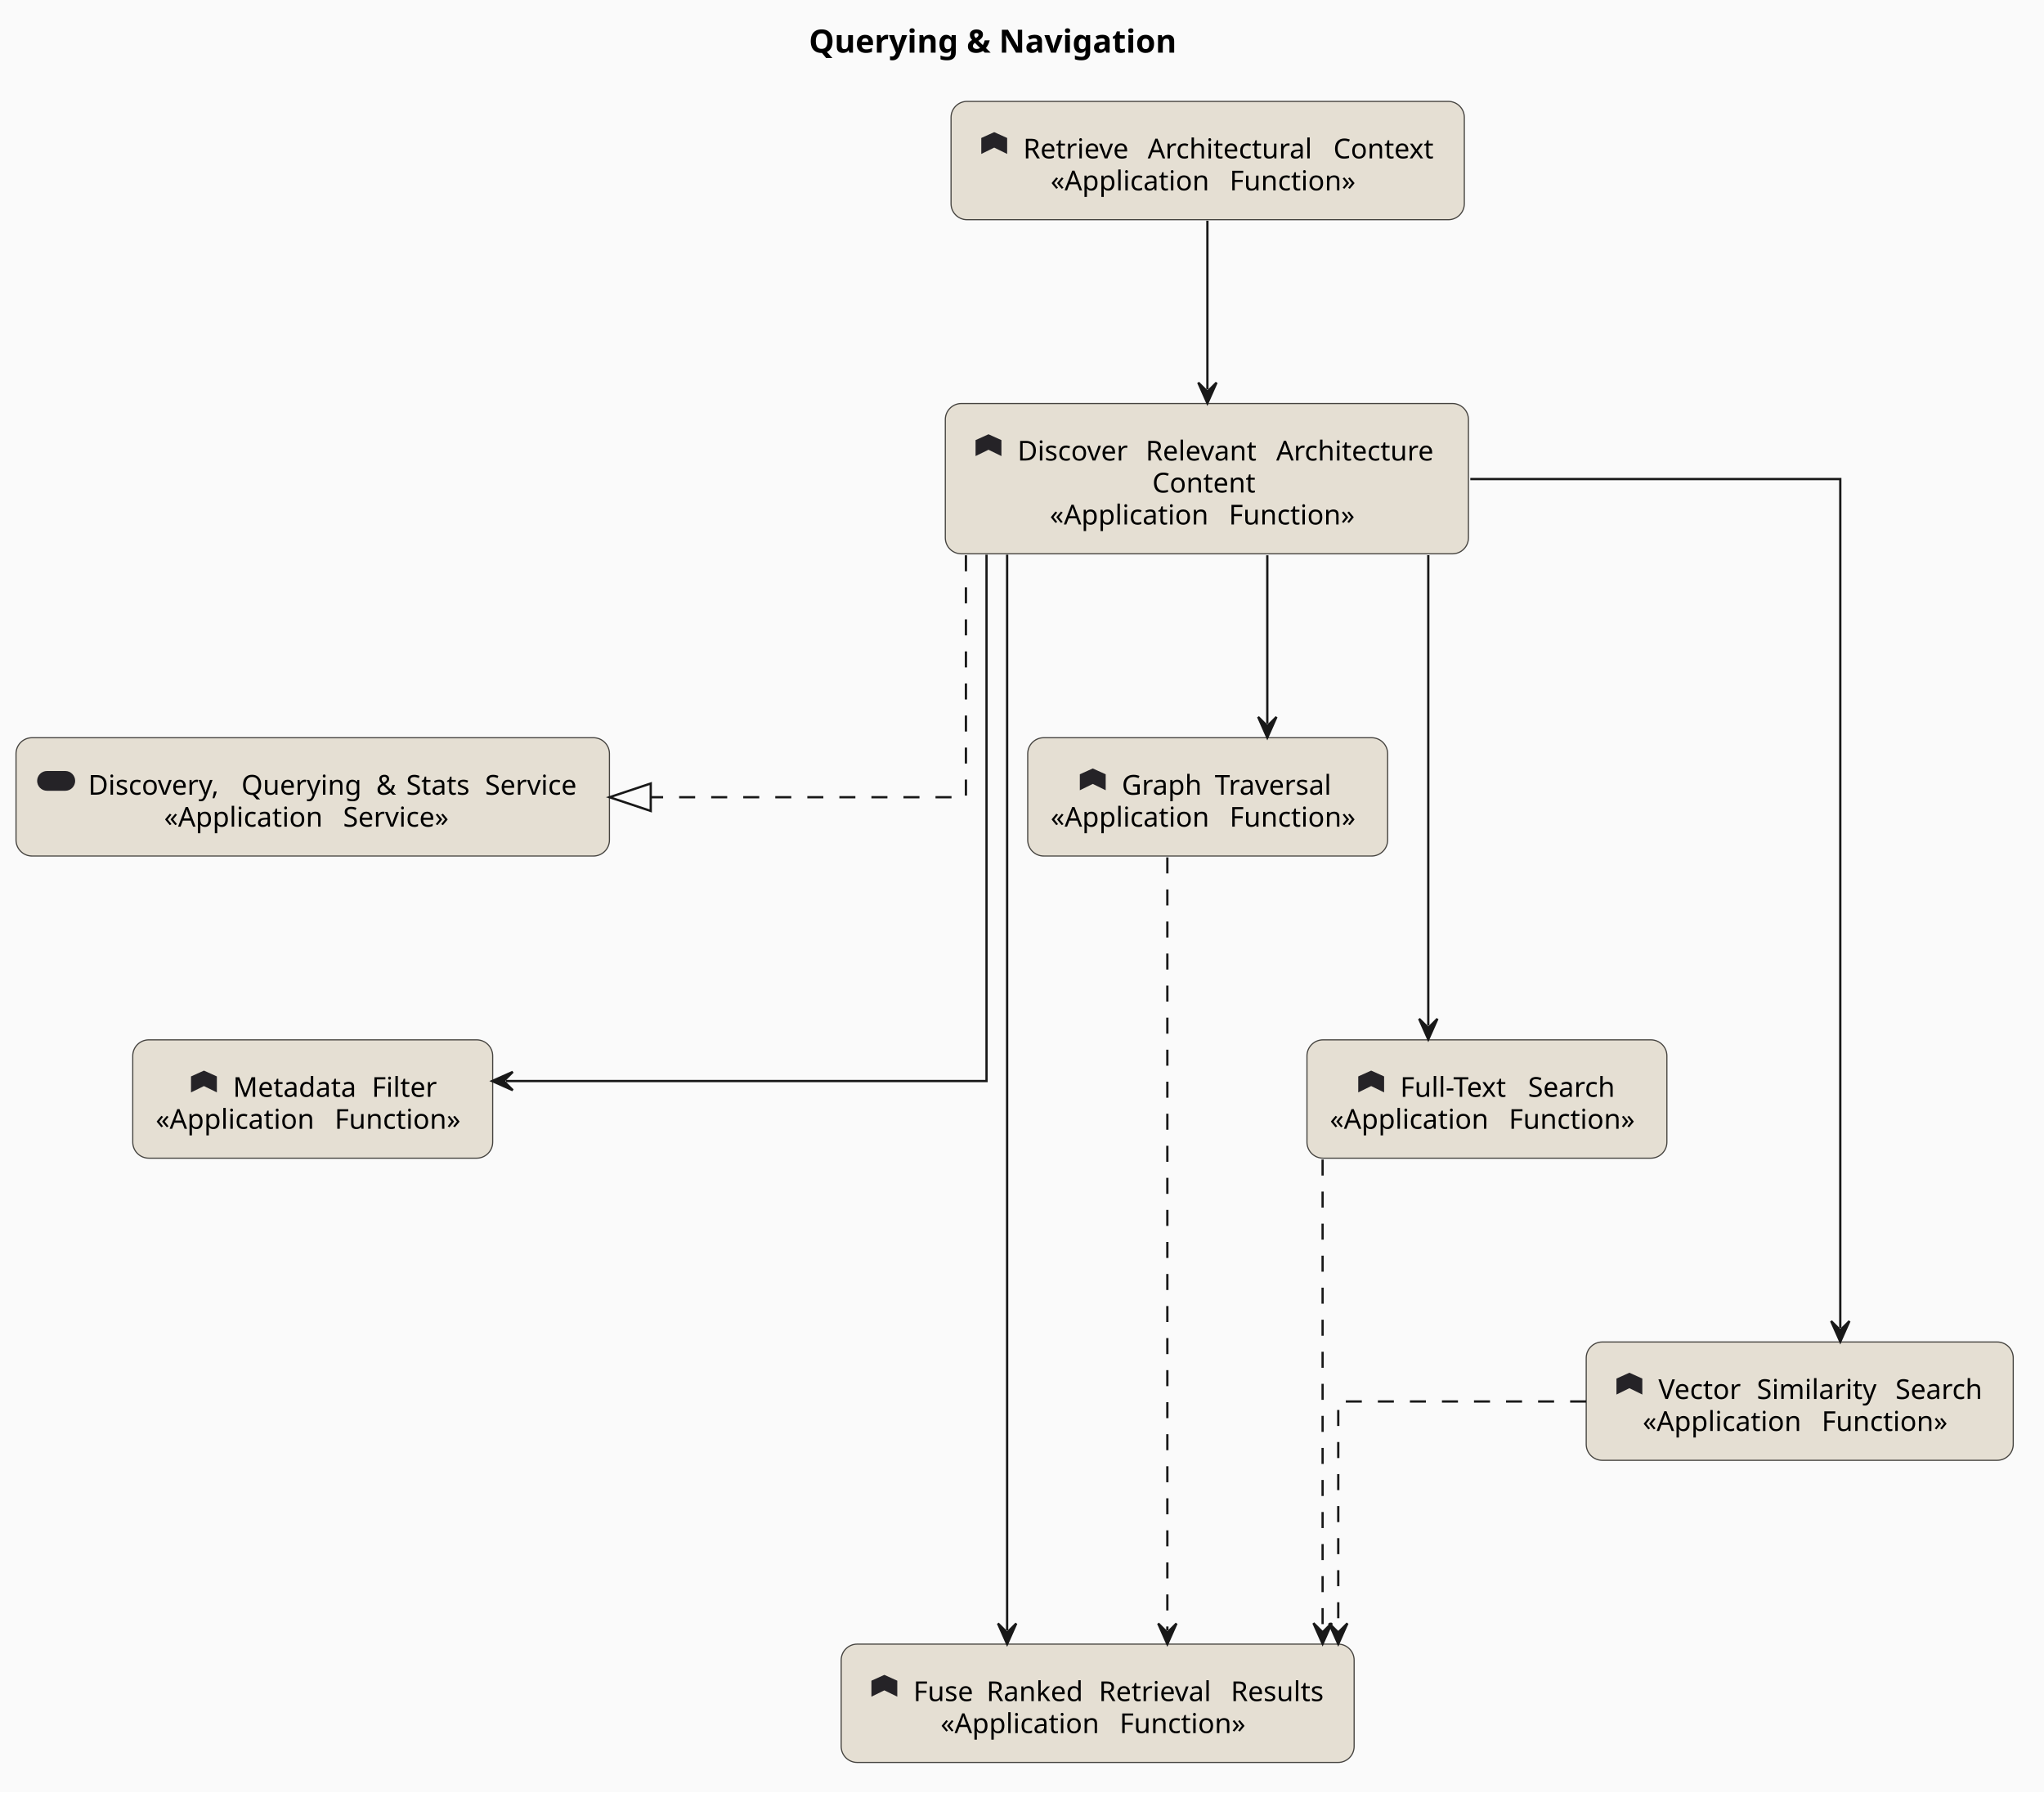
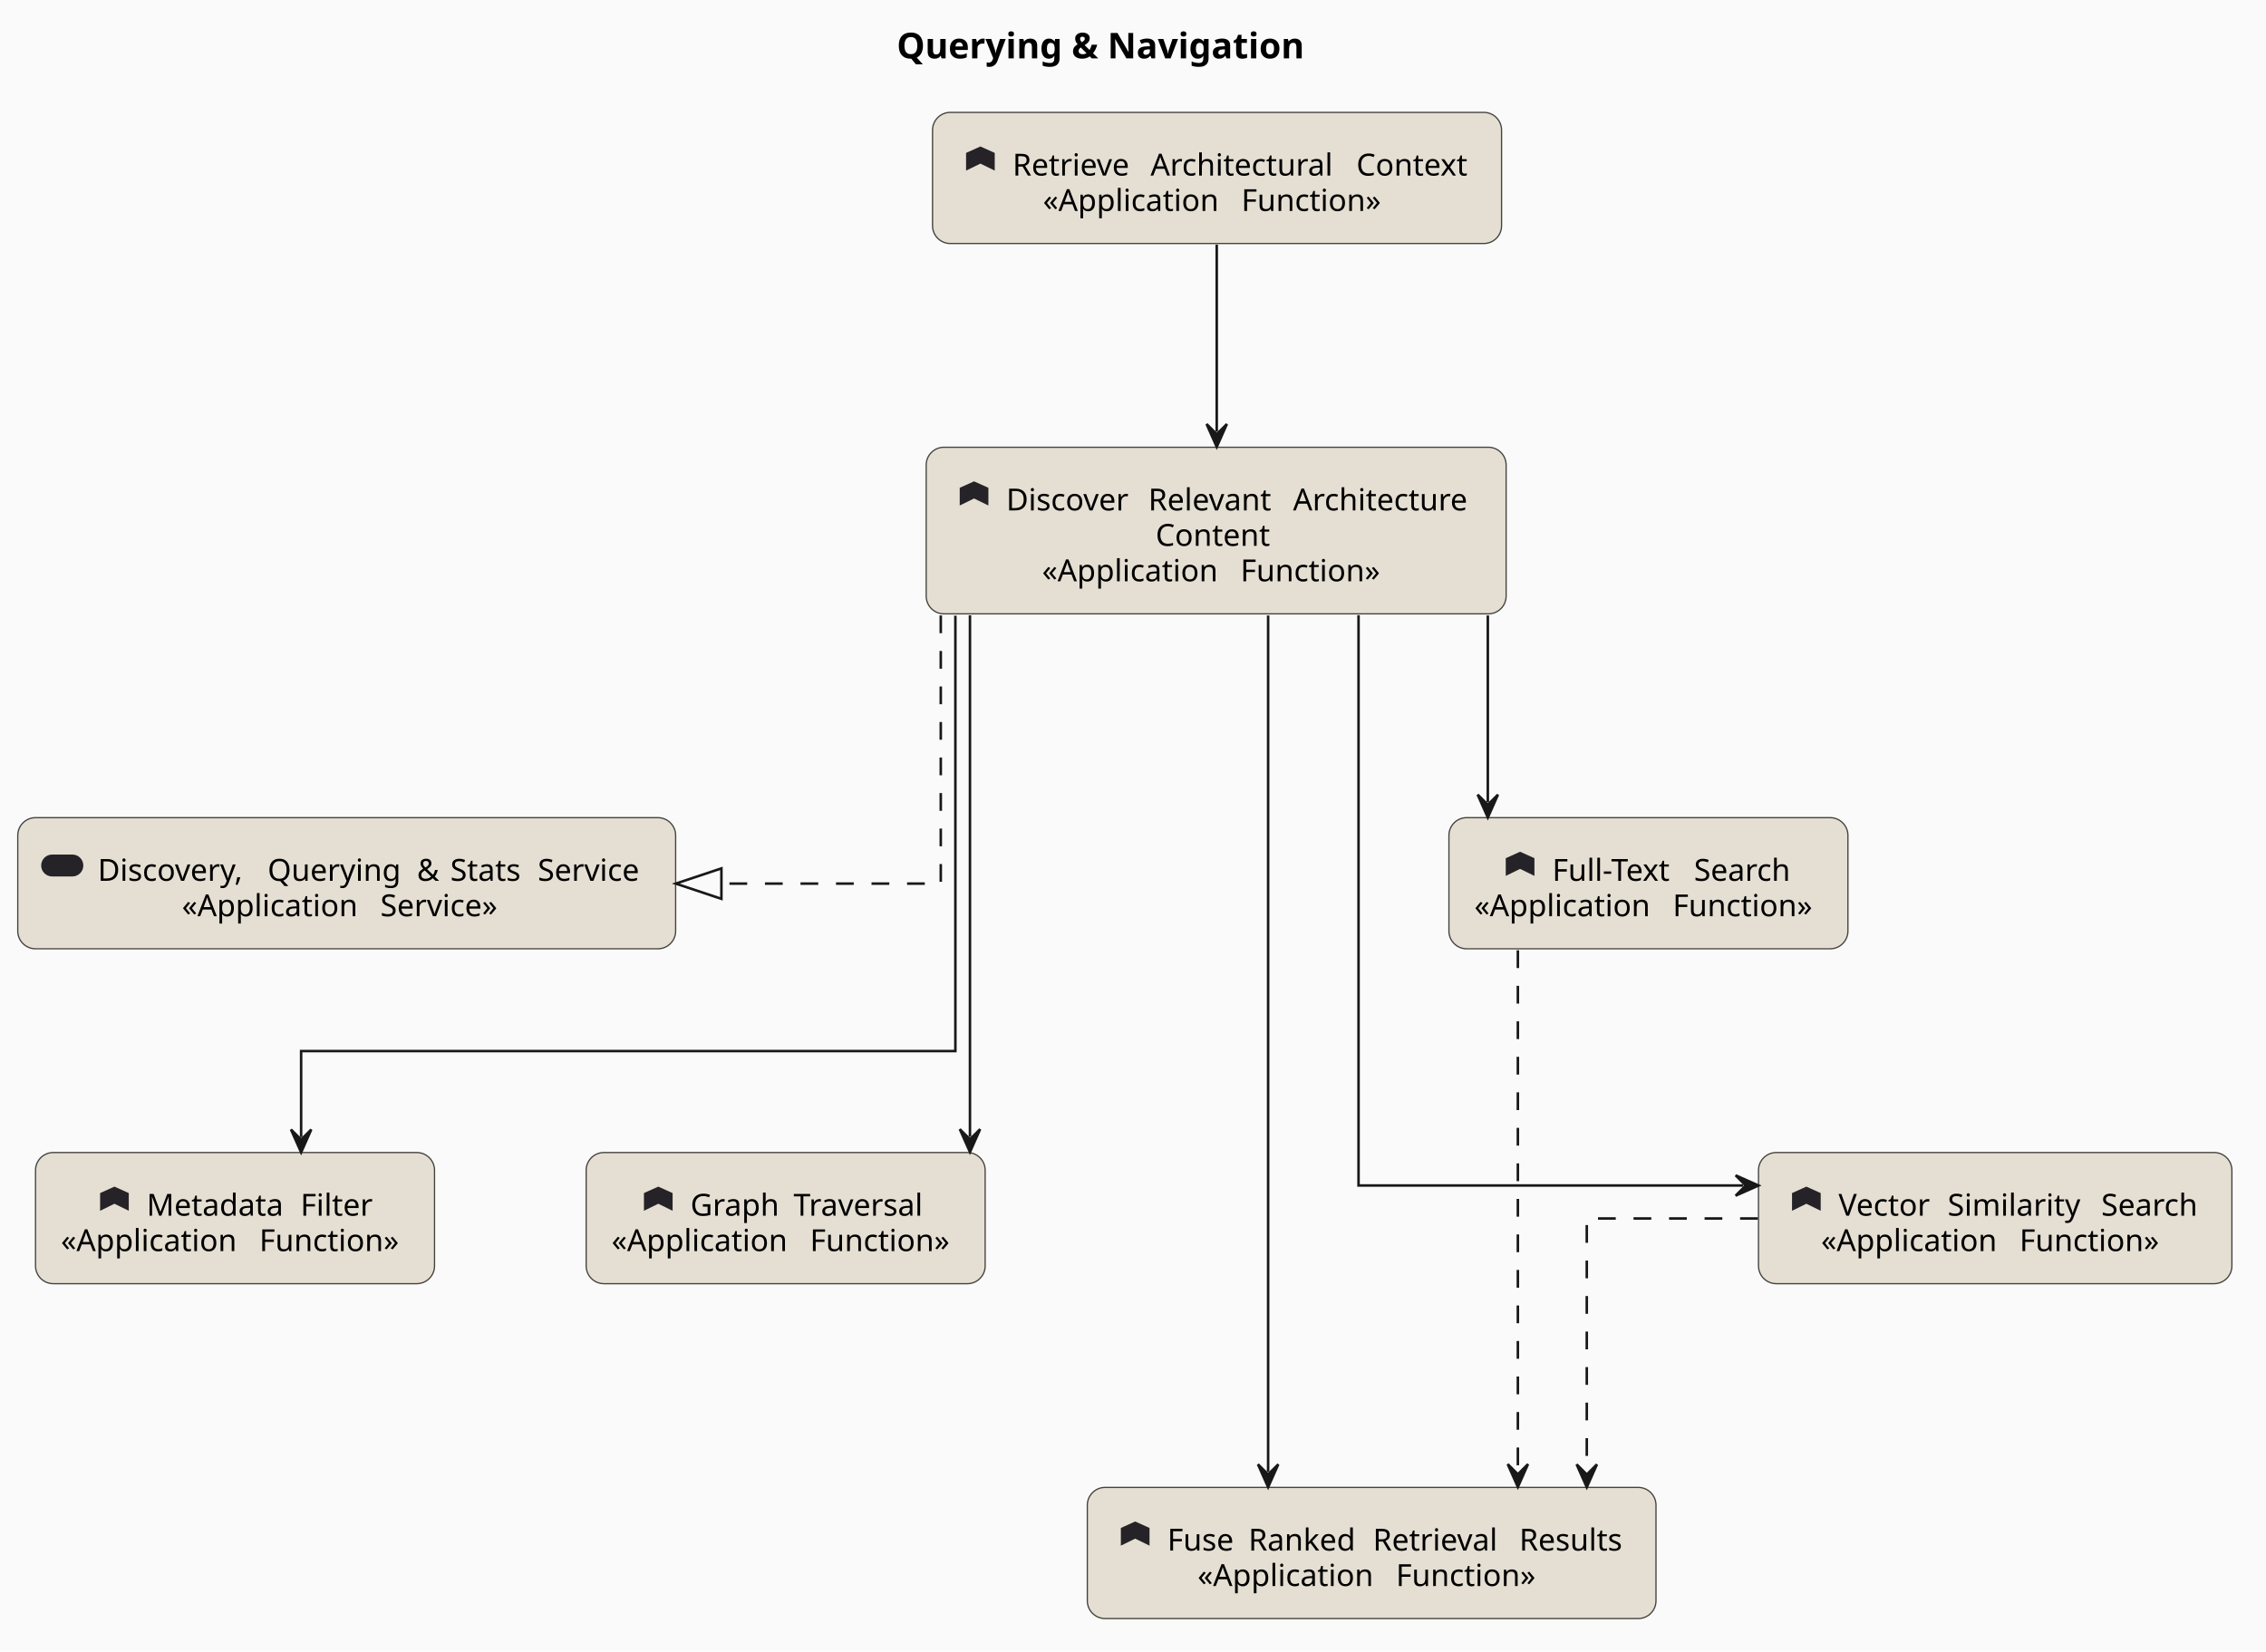
- <svg xmlns="http://www.w3.org/2000/svg" contentStyleType="text/css" data-diagram-type="DESCRIPTION" height="783px" preserveAspectRatio="none" style="width:893px;height:783px;background:#FAFAFA;" version="1.1" viewBox="0 0 893 783" width="893px" zoomAndPan="magnify">
+ <svg xmlns="http://www.w3.org/2000/svg" contentStyleType="text/css" data-diagram-type="DESCRIPTION" height="651px" preserveAspectRatio="none" style="width:893px;height:651px;background:#FAFAFA;" version="1.1" viewBox="0 0 893 651" width="893px" zoomAndPan="magnify">
  <defs />
  <g>
-     <rect fill="#FAFAFA" height="783" style="stroke:none;stroke-width:1;" width="893" x="0" y="0" />
+     <rect fill="#FAFAFA" height="651" style="stroke:none;stroke-width:1;" width="893" x="0" y="0" />
    <g class="title" data-source-line="85">
      <text fill="#000000" font-family="sans-serif" font-size="14" font-weight="700" lengthAdjust="spacing" textLength="179.772" x="353.396" y="22.995">Querying &amp; Navigation</text>
    </g>
    <g class="entity" data-qualified-name="FNC_3seqIw" data-source-line="87" id="ent0002">
-       <rect fill="#E5DFD3" height="51.692" rx="7" ry="7" style="stroke:#45433F;stroke-width:0.5;" width="224.245" x="415.5" y="44.297" />
-       <path d="M428.712,67.257 L428.712,60.278 L434.361,57.731 L440.011,60.278 L440.011,67.257 L434.361,64.488" fill="#252327" style="stroke:none;stroke-width:0.5;" />
-       <text fill="#000000" font-family="sans-serif" font-size="12" lengthAdjust="spacing" textLength="3.814" x="443.223" y="69.19"> </text>
-       <text fill="#000000" font-family="sans-serif" font-size="12" lengthAdjust="spacing" textLength="50.56" x="447.038" y="69.19">Retrieve</text>
-       <text fill="#000000" font-family="sans-serif" font-size="12" lengthAdjust="spacing" textLength="3.814" x="497.598" y="69.19"> </text>
-       <text fill="#000000" font-family="sans-serif" font-size="12" lengthAdjust="spacing" textLength="77.297" x="501.413" y="69.19">Architectural</text>
-       <text fill="#000000" font-family="sans-serif" font-size="12" lengthAdjust="spacing" textLength="3.814" x="578.709" y="69.19"> </text>
-       <text fill="#000000" font-family="sans-serif" font-size="12" lengthAdjust="spacing" textLength="47.221" x="582.524" y="69.19">Context</text>
-       <text fill="#000000" font-family="sans-serif" font-size="12" lengthAdjust="spacing" textLength="74.391" x="459" y="83.159">«Application</text>
-       <text fill="#000000" font-family="sans-serif" font-size="12" lengthAdjust="spacing" textLength="3.814" x="533.391" y="83.159"> </text>
-       <text fill="#000000" font-family="sans-serif" font-size="12" lengthAdjust="spacing" textLength="59.039" x="537.205" y="83.159">Function»</text>
+       <rect fill="#E5DFD3" height="51.692" rx="7" ry="7" style="stroke:#45433F;stroke-width:0.5;" width="224.245" x="367.5" y="44.297" />
+       <path d="M380.712,67.257 L380.712,60.278 L386.361,57.731 L392.011,60.278 L392.011,67.257 L386.361,64.488" fill="#252327" style="stroke:none;stroke-width:0.5;" />
+       <text fill="#000000" font-family="sans-serif" font-size="12" lengthAdjust="spacing" textLength="3.814" x="395.223" y="69.19"> </text>
+       <text fill="#000000" font-family="sans-serif" font-size="12" lengthAdjust="spacing" textLength="50.56" x="399.038" y="69.19">Retrieve</text>
+       <text fill="#000000" font-family="sans-serif" font-size="12" lengthAdjust="spacing" textLength="3.814" x="449.598" y="69.19"> </text>
+       <text fill="#000000" font-family="sans-serif" font-size="12" lengthAdjust="spacing" textLength="77.297" x="453.413" y="69.19">Architectural</text>
+       <text fill="#000000" font-family="sans-serif" font-size="12" lengthAdjust="spacing" textLength="3.814" x="530.709" y="69.19"> </text>
+       <text fill="#000000" font-family="sans-serif" font-size="12" lengthAdjust="spacing" textLength="47.221" x="534.524" y="69.19">Context</text>
+       <text fill="#000000" font-family="sans-serif" font-size="12" lengthAdjust="spacing" textLength="74.391" x="411" y="83.159">«Application</text>
+       <text fill="#000000" font-family="sans-serif" font-size="12" lengthAdjust="spacing" textLength="3.814" x="485.391" y="83.159"> </text>
+       <text fill="#000000" font-family="sans-serif" font-size="12" lengthAdjust="spacing" textLength="59.039" x="489.205" y="83.159">Function»</text>
    </g>
    <g class="entity" data-qualified-name="FNC_lLdx12" data-source-line="89" id="ent0003">
-       <rect fill="#E5DFD3" height="65.661" rx="7" ry="7" style="stroke:#45433F;stroke-width:0.5;" width="228.545" x="413" y="176.297" />
-       <path d="M426.212,199.257 L426.212,192.278 L431.861,189.731 L437.511,192.278 L437.511,199.257 L431.861,196.488" fill="#252327" style="stroke:none;stroke-width:0.5;" />
-       <text fill="#000000" font-family="sans-serif" font-size="12" lengthAdjust="spacing" textLength="3.814" x="440.723" y="201.19"> </text>
-       <text fill="#000000" font-family="sans-serif" font-size="12" lengthAdjust="spacing" textLength="52.184" x="444.538" y="201.19">Discover</text>
-       <text fill="#000000" font-family="sans-serif" font-size="12" lengthAdjust="spacing" textLength="3.814" x="496.721" y="201.19"> </text>
-       <text fill="#000000" font-family="sans-serif" font-size="12" lengthAdjust="spacing" textLength="53.203" x="500.536" y="201.19">Relevant</text>
-       <text fill="#000000" font-family="sans-serif" font-size="12" lengthAdjust="spacing" textLength="3.814" x="553.739" y="201.19"> </text>
-       <text fill="#000000" font-family="sans-serif" font-size="12" lengthAdjust="spacing" textLength="73.992" x="557.553" y="201.19">Architecture</text>
-       <text fill="#000000" font-family="sans-serif" font-size="12" lengthAdjust="spacing" textLength="47.725" x="503.41" y="215.159">Content</text>
-       <text fill="#000000" font-family="sans-serif" font-size="12" lengthAdjust="spacing" textLength="74.391" x="458.651" y="229.127">«Application</text>
-       <text fill="#000000" font-family="sans-serif" font-size="12" lengthAdjust="spacing" textLength="3.814" x="533.041" y="229.127"> </text>
-       <text fill="#000000" font-family="sans-serif" font-size="12" lengthAdjust="spacing" textLength="59.039" x="536.856" y="229.127">Function»</text>
+       <rect fill="#E5DFD3" height="65.661" rx="7" ry="7" style="stroke:#45433F;stroke-width:0.5;" width="228.545" x="365" y="176.297" />
+       <path d="M378.212,199.257 L378.212,192.278 L383.861,189.731 L389.511,192.278 L389.511,199.257 L383.861,196.488" fill="#252327" style="stroke:none;stroke-width:0.5;" />
+       <text fill="#000000" font-family="sans-serif" font-size="12" lengthAdjust="spacing" textLength="3.814" x="392.723" y="201.19"> </text>
+       <text fill="#000000" font-family="sans-serif" font-size="12" lengthAdjust="spacing" textLength="52.184" x="396.538" y="201.19">Discover</text>
+       <text fill="#000000" font-family="sans-serif" font-size="12" lengthAdjust="spacing" textLength="3.814" x="448.721" y="201.19"> </text>
+       <text fill="#000000" font-family="sans-serif" font-size="12" lengthAdjust="spacing" textLength="53.203" x="452.536" y="201.19">Relevant</text>
+       <text fill="#000000" font-family="sans-serif" font-size="12" lengthAdjust="spacing" textLength="3.814" x="505.739" y="201.19"> </text>
+       <text fill="#000000" font-family="sans-serif" font-size="12" lengthAdjust="spacing" textLength="73.992" x="509.553" y="201.19">Architecture</text>
+       <text fill="#000000" font-family="sans-serif" font-size="12" lengthAdjust="spacing" textLength="47.725" x="455.41" y="215.159">Content</text>
+       <text fill="#000000" font-family="sans-serif" font-size="12" lengthAdjust="spacing" textLength="74.391" x="410.651" y="229.127">«Application</text>
+       <text fill="#000000" font-family="sans-serif" font-size="12" lengthAdjust="spacing" textLength="3.814" x="485.041" y="229.127"> </text>
+       <text fill="#000000" font-family="sans-serif" font-size="12" lengthAdjust="spacing" textLength="59.039" x="488.856" y="229.127">Function»</text>
    </g>
-     <g class="entity" data-qualified-name="FNC_BdEMPx" data-source-line="90" id="ent0004">
-       <rect fill="#E5DFD3" height="51.692" rx="7" ry="7" style="stroke:#45433F;stroke-width:0.5;" width="157.244" x="449" y="322.297" />
-       <path d="M471.767,345.257 L471.767,338.278 L477.416,335.731 L483.065,338.278 L483.065,345.257 L477.416,342.488" fill="#252327" style="stroke:none;stroke-width:0.5;" />
-       <text fill="#000000" font-family="sans-serif" font-size="12" lengthAdjust="spacing" textLength="3.814" x="486.278" y="347.19"> </text>
-       <text fill="#000000" font-family="sans-serif" font-size="12" lengthAdjust="spacing" textLength="36.809" x="490.092" y="347.19">Graph</text>
-       <text fill="#000000" font-family="sans-serif" font-size="12" lengthAdjust="spacing" textLength="3.814" x="526.901" y="347.19"> </text>
-       <text fill="#000000" font-family="sans-serif" font-size="12" lengthAdjust="spacing" textLength="55.975" x="530.715" y="347.19">Traversal</text>
-       <text fill="#000000" font-family="sans-serif" font-size="12" lengthAdjust="spacing" textLength="74.391" x="459" y="361.159">«Application</text>
-       <text fill="#000000" font-family="sans-serif" font-size="12" lengthAdjust="spacing" textLength="3.814" x="533.391" y="361.159"> </text>
-       <text fill="#000000" font-family="sans-serif" font-size="12" lengthAdjust="spacing" textLength="59.039" x="537.205" y="361.159">Function»</text>
+     <g class="entity" data-qualified-name="FNC_bFY40B" data-source-line="90" id="ent0004">
+       <rect fill="#E5DFD3" height="51.692" rx="7" ry="7" style="stroke:#45433F;stroke-width:0.5;" width="157.244" x="571" y="322.297" />
+       <path d="M593.401,345.257 L593.401,338.278 L599.05,335.731 L604.699,338.278 L604.699,345.257 L599.05,342.488" fill="#252327" style="stroke:none;stroke-width:0.5;" />
+       <text fill="#000000" font-family="sans-serif" font-size="12" lengthAdjust="spacing" textLength="3.814" x="607.911" y="347.19"> </text>
+       <text fill="#000000" font-family="sans-serif" font-size="12" lengthAdjust="spacing" textLength="52.025" x="611.726" y="347.19">Full-Text</text>
+       <text fill="#000000" font-family="sans-serif" font-size="12" lengthAdjust="spacing" textLength="3.814" x="663.751" y="347.19"> </text>
+       <text fill="#000000" font-family="sans-serif" font-size="12" lengthAdjust="spacing" textLength="41.49" x="667.566" y="347.19">Search</text>
+       <text fill="#000000" font-family="sans-serif" font-size="12" lengthAdjust="spacing" textLength="74.391" x="581" y="361.159">«Application</text>
+       <text fill="#000000" font-family="sans-serif" font-size="12" lengthAdjust="spacing" textLength="3.814" x="655.391" y="361.159"> </text>
+       <text fill="#000000" font-family="sans-serif" font-size="12" lengthAdjust="spacing" textLength="59.039" x="659.205" y="361.159">Function»</text>
    </g>
-     <g class="entity" data-qualified-name="FNC_bFY40B" data-source-line="91" id="ent0005">
-       <rect fill="#E5DFD3" height="51.692" rx="7" ry="7" style="stroke:#45433F;stroke-width:0.5;" width="157.244" x="571" y="454.297" />
-       <path d="M593.401,477.257 L593.401,470.278 L599.05,467.731 L604.699,470.278 L604.699,477.257 L599.05,474.488" fill="#252327" style="stroke:none;stroke-width:0.5;" />
-       <text fill="#000000" font-family="sans-serif" font-size="12" lengthAdjust="spacing" textLength="3.814" x="607.911" y="479.19"> </text>
-       <text fill="#000000" font-family="sans-serif" font-size="12" lengthAdjust="spacing" textLength="52.025" x="611.726" y="479.19">Full-Text</text>
-       <text fill="#000000" font-family="sans-serif" font-size="12" lengthAdjust="spacing" textLength="3.814" x="663.751" y="479.19"> </text>
-       <text fill="#000000" font-family="sans-serif" font-size="12" lengthAdjust="spacing" textLength="41.49" x="667.566" y="479.19">Search</text>
-       <text fill="#000000" font-family="sans-serif" font-size="12" lengthAdjust="spacing" textLength="74.391" x="581" y="493.159">«Application</text>
-       <text fill="#000000" font-family="sans-serif" font-size="12" lengthAdjust="spacing" textLength="3.814" x="655.391" y="493.159"> </text>
-       <text fill="#000000" font-family="sans-serif" font-size="12" lengthAdjust="spacing" textLength="59.039" x="659.205" y="493.159">Function»</text>
+     <g class="entity" data-qualified-name="FNC_scmGYcC" data-source-line="91" id="ent0005">
+       <rect fill="#E5DFD3" height="51.692" rx="7" ry="7" style="stroke:#45433F;stroke-width:0.5;" width="186.563" x="693" y="454.297" />
+       <path d="M706.212,477.257 L706.212,470.278 L711.861,467.731 L717.511,470.278 L717.511,477.257 L711.861,474.488" fill="#252327" style="stroke:none;stroke-width:0.5;" />
+       <text fill="#000000" font-family="sans-serif" font-size="12" lengthAdjust="spacing" textLength="3.814" x="720.723" y="479.19"> </text>
+       <text fill="#000000" font-family="sans-serif" font-size="12" lengthAdjust="spacing" textLength="39.17" x="724.538" y="479.19">Vector</text>
+       <text fill="#000000" font-family="sans-serif" font-size="12" lengthAdjust="spacing" textLength="3.814" x="763.707" y="479.19"> </text>
+       <text fill="#000000" font-family="sans-serif" font-size="12" lengthAdjust="spacing" textLength="56.736" x="767.522" y="479.19">Similarity</text>
+       <text fill="#000000" font-family="sans-serif" font-size="12" lengthAdjust="spacing" textLength="3.814" x="824.258" y="479.19"> </text>
+       <text fill="#000000" font-family="sans-serif" font-size="12" lengthAdjust="spacing" textLength="41.49" x="828.073" y="479.19">Search</text>
+       <text fill="#000000" font-family="sans-serif" font-size="12" lengthAdjust="spacing" textLength="74.391" x="717.659" y="493.159">«Application</text>
+       <text fill="#000000" font-family="sans-serif" font-size="12" lengthAdjust="spacing" textLength="3.814" x="792.05" y="493.159"> </text>
+       <text fill="#000000" font-family="sans-serif" font-size="12" lengthAdjust="spacing" textLength="59.039" x="795.865" y="493.159">Function»</text>
    </g>
-     <g class="entity" data-qualified-name="FNC_scmGYcC" data-source-line="92" id="ent0006">
-       <rect fill="#E5DFD3" height="51.692" rx="7" ry="7" style="stroke:#45433F;stroke-width:0.5;" width="186.563" x="693" y="586.297" />
-       <path d="M706.212,609.257 L706.212,602.278 L711.861,599.731 L717.511,602.278 L717.511,609.257 L711.861,606.488" fill="#252327" style="stroke:none;stroke-width:0.5;" />
-       <text fill="#000000" font-family="sans-serif" font-size="12" lengthAdjust="spacing" textLength="3.814" x="720.723" y="611.19"> </text>
-       <text fill="#000000" font-family="sans-serif" font-size="12" lengthAdjust="spacing" textLength="39.17" x="724.538" y="611.19">Vector</text>
-       <text fill="#000000" font-family="sans-serif" font-size="12" lengthAdjust="spacing" textLength="3.814" x="763.707" y="611.19"> </text>
-       <text fill="#000000" font-family="sans-serif" font-size="12" lengthAdjust="spacing" textLength="56.736" x="767.522" y="611.19">Similarity</text>
-       <text fill="#000000" font-family="sans-serif" font-size="12" lengthAdjust="spacing" textLength="3.814" x="824.258" y="611.19"> </text>
-       <text fill="#000000" font-family="sans-serif" font-size="12" lengthAdjust="spacing" textLength="41.49" x="828.073" y="611.19">Search</text>
-       <text fill="#000000" font-family="sans-serif" font-size="12" lengthAdjust="spacing" textLength="74.391" x="717.659" y="625.159">«Application</text>
-       <text fill="#000000" font-family="sans-serif" font-size="12" lengthAdjust="spacing" textLength="3.814" x="792.05" y="625.159"> </text>
-       <text fill="#000000" font-family="sans-serif" font-size="12" lengthAdjust="spacing" textLength="59.039" x="795.865" y="625.159">Function»</text>
-     </g>
-     <g class="entity" data-qualified-name="SRV_Qr8St8" data-source-line="97" id="ent0010">
+     <g class="entity" data-qualified-name="SRV_Qr8St8" data-source-line="95" id="ent0008">
      <rect fill="#E5DFD3" height="51.692" rx="7" ry="7" style="stroke:#45433F;stroke-width:0.5;" width="259.26" x="7" y="322.297" />
      <path d="M20.545,336.838 L28.52,336.838 A3.102,3.102 0 0 1 28.52,345.478 L20.545,345.478 A3.102,3.102 0 0 1 20.545,336.838" fill="#252327" style="stroke:none;stroke-width:0.5;" />
      <text fill="#000000" font-family="sans-serif" font-size="12" lengthAdjust="spacing" textLength="3.814" x="34.723" y="347.19"> </text>
      <text fill="#000000" font-family="sans-serif" font-size="12" lengthAdjust="spacing" textLength="63.1" x="38.538" y="347.19">Discovery,</text>
      <text fill="#000000" font-family="sans-serif" font-size="12" lengthAdjust="spacing" textLength="3.814" x="101.637" y="347.19"> </text>
      <text fill="#000000" font-family="sans-serif" font-size="12" lengthAdjust="spacing" textLength="55.025" x="105.452" y="347.19">Querying</text>
      <text fill="#000000" font-family="sans-serif" font-size="12" lengthAdjust="spacing" textLength="3.814" x="160.477" y="347.19"> </text>
      <text fill="#000000" font-family="sans-serif" font-size="12" lengthAdjust="spacing" textLength="9.357" x="164.291" y="347.19">&amp;</text>
      <text fill="#000000" font-family="sans-serif" font-size="12" lengthAdjust="spacing" textLength="3.814" x="173.649" y="347.19"> </text>
      <text fill="#000000" font-family="sans-serif" font-size="12" lengthAdjust="spacing" textLength="30.633" x="177.463" y="347.19">Stats</text>
      <text fill="#000000" font-family="sans-serif" font-size="12" lengthAdjust="spacing" textLength="3.814" x="208.096" y="347.19"> </text>
      <text fill="#000000" font-family="sans-serif" font-size="12" lengthAdjust="spacing" textLength="44.35" x="211.911" y="347.19">Service</text>
      <text fill="#000000" font-family="sans-serif" font-size="12" lengthAdjust="spacing" textLength="74.391" x="71.682" y="361.159">«Application</text>
      <text fill="#000000" font-family="sans-serif" font-size="12" lengthAdjust="spacing" textLength="3.814" x="146.072" y="361.159"> </text>
      <text fill="#000000" font-family="sans-serif" font-size="12" lengthAdjust="spacing" textLength="51.691" x="149.887" y="361.159">Service»</text>
    </g>
-     <g class="entity" data-qualified-name="FNC_3jpc7O" data-source-line="99" id="ent0011">
-       <rect fill="#E5DFD3" height="51.692" rx="7" ry="7" style="stroke:#45433F;stroke-width:0.5;" width="157.244" x="58" y="454.297" />
-       <path d="M83.45,477.257 L83.45,470.278 L89.1,467.731 L94.749,470.278 L94.749,477.257 L89.1,474.488" fill="#252327" style="stroke:none;stroke-width:0.5;" />
-       <text fill="#000000" font-family="sans-serif" font-size="12" lengthAdjust="spacing" textLength="3.814" x="97.961" y="479.19"> </text>
-       <text fill="#000000" font-family="sans-serif" font-size="12" lengthAdjust="spacing" textLength="56.824" x="101.776" y="479.19">Metadata</text>
-       <text fill="#000000" font-family="sans-serif" font-size="12" lengthAdjust="spacing" textLength="3.814" x="158.6" y="479.19"> </text>
-       <text fill="#000000" font-family="sans-serif" font-size="12" lengthAdjust="spacing" textLength="30.592" x="162.414" y="479.19">Filter</text>
-       <text fill="#000000" font-family="sans-serif" font-size="12" lengthAdjust="spacing" textLength="74.391" x="68" y="493.159">«Application</text>
-       <text fill="#000000" font-family="sans-serif" font-size="12" lengthAdjust="spacing" textLength="3.814" x="142.391" y="493.159"> </text>
-       <text fill="#000000" font-family="sans-serif" font-size="12" lengthAdjust="spacing" textLength="59.039" x="146.205" y="493.159">Function»</text>
+     <g class="entity" data-qualified-name="FNC_3jpc7O" data-source-line="97" id="ent0009">
+       <rect fill="#E5DFD3" height="51.692" rx="7" ry="7" style="stroke:#45433F;stroke-width:0.5;" width="157.244" x="14" y="454.297" />
+       <path d="M39.45,477.257 L39.45,470.278 L45.1,467.731 L50.749,470.278 L50.749,477.257 L45.1,474.488" fill="#252327" style="stroke:none;stroke-width:0.5;" />
+       <text fill="#000000" font-family="sans-serif" font-size="12" lengthAdjust="spacing" textLength="3.814" x="53.961" y="479.19"> </text>
+       <text fill="#000000" font-family="sans-serif" font-size="12" lengthAdjust="spacing" textLength="56.824" x="57.776" y="479.19">Metadata</text>
+       <text fill="#000000" font-family="sans-serif" font-size="12" lengthAdjust="spacing" textLength="3.814" x="114.6" y="479.19"> </text>
+       <text fill="#000000" font-family="sans-serif" font-size="12" lengthAdjust="spacing" textLength="30.592" x="118.414" y="479.19">Filter</text>
+       <text fill="#000000" font-family="sans-serif" font-size="12" lengthAdjust="spacing" textLength="74.391" x="24" y="493.159">«Application</text>
+       <text fill="#000000" font-family="sans-serif" font-size="12" lengthAdjust="spacing" textLength="3.814" x="98.391" y="493.159"> </text>
+       <text fill="#000000" font-family="sans-serif" font-size="12" lengthAdjust="spacing" textLength="59.039" x="102.205" y="493.159">Function»</text>
    </g>
-     <g class="entity" data-qualified-name="FNC_KQCmD1g" data-source-line="100" id="ent0012">
-       <rect fill="#E5DFD3" height="51.692" rx="7" ry="7" style="stroke:#45433F;stroke-width:0.5;" width="224.104" x="367.5" y="718.297" />
-       <path d="M380.712,741.257 L380.712,734.278 L386.361,731.731 L392.011,734.278 L392.011,741.257 L386.361,738.488" fill="#252327" style="stroke:none;stroke-width:0.5;" />
-       <text fill="#000000" font-family="sans-serif" font-size="12" lengthAdjust="spacing" textLength="3.814" x="395.223" y="743.19"> </text>
-       <text fill="#000000" font-family="sans-serif" font-size="12" lengthAdjust="spacing" textLength="28.143" x="399.038" y="743.19">Fuse</text>
-       <text fill="#000000" font-family="sans-serif" font-size="12" lengthAdjust="spacing" textLength="3.814" x="427.18" y="743.19"> </text>
-       <text fill="#000000" font-family="sans-serif" font-size="12" lengthAdjust="spacing" textLength="45.246" x="430.995" y="743.19">Ranked</text>
-       <text fill="#000000" font-family="sans-serif" font-size="12" lengthAdjust="spacing" textLength="3.814" x="476.241" y="743.19"> </text>
-       <text fill="#000000" font-family="sans-serif" font-size="12" lengthAdjust="spacing" textLength="53.865" x="480.055" y="743.19">Retrieval</text>
-       <text fill="#000000" font-family="sans-serif" font-size="12" lengthAdjust="spacing" textLength="3.814" x="533.92" y="743.19"> </text>
-       <text fill="#000000" font-family="sans-serif" font-size="12" lengthAdjust="spacing" textLength="43.869" x="537.735" y="743.19">Results</text>
-       <text fill="#000000" font-family="sans-serif" font-size="12" lengthAdjust="spacing" textLength="74.391" x="410.93" y="757.159">«Application</text>
-       <text fill="#000000" font-family="sans-serif" font-size="12" lengthAdjust="spacing" textLength="3.814" x="485.32" y="757.159"> </text>
-       <text fill="#000000" font-family="sans-serif" font-size="12" lengthAdjust="spacing" textLength="59.039" x="489.135" y="757.159">Function»</text>
+     <g class="entity" data-qualified-name="FNC_BdEMPx" data-source-line="98" id="ent0010">
+       <rect fill="#E5DFD3" height="51.692" rx="7" ry="7" style="stroke:#45433F;stroke-width:0.5;" width="157.244" x="231" y="454.297" />
+       <path d="M253.767,477.257 L253.767,470.278 L259.416,467.731 L265.065,470.278 L265.065,477.257 L259.416,474.488" fill="#252327" style="stroke:none;stroke-width:0.5;" />
+       <text fill="#000000" font-family="sans-serif" font-size="12" lengthAdjust="spacing" textLength="3.814" x="268.278" y="479.19"> </text>
+       <text fill="#000000" font-family="sans-serif" font-size="12" lengthAdjust="spacing" textLength="36.809" x="272.092" y="479.19">Graph</text>
+       <text fill="#000000" font-family="sans-serif" font-size="12" lengthAdjust="spacing" textLength="3.814" x="308.901" y="479.19"> </text>
+       <text fill="#000000" font-family="sans-serif" font-size="12" lengthAdjust="spacing" textLength="55.975" x="312.715" y="479.19">Traversal</text>
+       <text fill="#000000" font-family="sans-serif" font-size="12" lengthAdjust="spacing" textLength="74.391" x="241" y="493.159">«Application</text>
+       <text fill="#000000" font-family="sans-serif" font-size="12" lengthAdjust="spacing" textLength="3.814" x="315.391" y="493.159"> </text>
+       <text fill="#000000" font-family="sans-serif" font-size="12" lengthAdjust="spacing" textLength="59.039" x="319.205" y="493.159">Function»</text>
    </g>
-     <g class="link" data-entity-1="ent0003" data-entity-2="ent0004" data-link-type="dependency" data-source-line="107" id="lnk17">
-       <path d="M553.67,242.587 C553.67,267.007 553.67,293.697 553.67,316.227" fill="none" id="FNC_lLdx12-to-FNC_BdEMPx" style="stroke:#181818;stroke-width:1;" />
-       <polygon fill="#181818" points="553.67,322.227,557.67,313.227,553.67,317.227,549.67,313.227,553.67,322.227" style="stroke:#181818;stroke-width:1;" />
+     <g class="entity" data-qualified-name="FNC_KQCmD1g" data-source-line="99" id="ent0011">
+       <rect fill="#E5DFD3" height="51.692" rx="7" ry="7" style="stroke:#45433F;stroke-width:0.5;" width="224.104" x="428.5" y="586.297" />
+       <path d="M441.712,609.257 L441.712,602.278 L447.361,599.731 L453.011,602.278 L453.011,609.257 L447.361,606.488" fill="#252327" style="stroke:none;stroke-width:0.5;" />
+       <text fill="#000000" font-family="sans-serif" font-size="12" lengthAdjust="spacing" textLength="3.814" x="456.223" y="611.19"> </text>
+       <text fill="#000000" font-family="sans-serif" font-size="12" lengthAdjust="spacing" textLength="28.143" x="460.038" y="611.19">Fuse</text>
+       <text fill="#000000" font-family="sans-serif" font-size="12" lengthAdjust="spacing" textLength="3.814" x="488.18" y="611.19"> </text>
+       <text fill="#000000" font-family="sans-serif" font-size="12" lengthAdjust="spacing" textLength="45.246" x="491.995" y="611.19">Ranked</text>
+       <text fill="#000000" font-family="sans-serif" font-size="12" lengthAdjust="spacing" textLength="3.814" x="537.241" y="611.19"> </text>
+       <text fill="#000000" font-family="sans-serif" font-size="12" lengthAdjust="spacing" textLength="53.865" x="541.055" y="611.19">Retrieval</text>
+       <text fill="#000000" font-family="sans-serif" font-size="12" lengthAdjust="spacing" textLength="3.814" x="594.92" y="611.19"> </text>
+       <text fill="#000000" font-family="sans-serif" font-size="12" lengthAdjust="spacing" textLength="43.869" x="598.735" y="611.19">Results</text>
+       <text fill="#000000" font-family="sans-serif" font-size="12" lengthAdjust="spacing" textLength="74.391" x="471.93" y="625.159">«Application</text>
+       <text fill="#000000" font-family="sans-serif" font-size="12" lengthAdjust="spacing" textLength="3.814" x="546.321" y="625.159"> </text>
+       <text fill="#000000" font-family="sans-serif" font-size="12" lengthAdjust="spacing" textLength="59.039" x="550.135" y="625.159">Function»</text>
+     </g>
+     <g class="link" data-entity-1="ent0003" data-entity-2="ent0004" data-link-type="dependency" data-source-line="108" id="lnk18">
+       <path d="M586.33,242.587 C586.33,267.007 586.33,293.697 586.33,316.227" fill="none" id="FNC_lLdx12-to-FNC_bFY40B" style="stroke:#181818;stroke-width:1;" />
+       <polygon fill="#181818" points="586.33,322.227,590.33,313.227,586.33,317.227,582.33,313.227,586.33,322.227" style="stroke:#181818;stroke-width:1;" />
    </g>
    <g class="link" data-entity-1="ent0002" data-entity-2="ent0003" data-link-type="dependency" data-source-line="105" id="lnk15">
-       <path d="M527.5,96.437 C527.5,119.017 527.5,145.737 527.5,170.147" fill="none" id="FNC_3seqIw-to-FNC_lLdx12" style="stroke:#181818;stroke-width:1;" />
-       <polygon fill="#181818" points="527.5,176.147,531.5,167.147,527.5,171.147,523.5,167.147,527.5,176.147" style="stroke:#181818;stroke-width:1;" />
+       <path d="M479.5,96.437 C479.5,119.017 479.5,145.737 479.5,170.147" fill="none" id="FNC_3seqIw-to-FNC_lLdx12" style="stroke:#181818;stroke-width:1;" />
+       <polygon fill="#181818" points="479.5,176.147,483.5,167.147,479.5,171.147,475.5,167.147,479.5,176.147" style="stroke:#181818;stroke-width:1;" />
    </g>
-     <g class="link" data-entity-1="ent0003" data-entity-2="ent0010" data-link-type="extension" data-source-line="106" id="lnk16">
-       <path d="M422,242.587 C422,283.717 422,348.297 422,348.297 C422,348.297 359.72,348.297 284.3,348.297" fill="none" id="FNC_lLdx12-to-SRV_Qr8St8" style="stroke:#181818;stroke-width:1;stroke-dasharray:7,7;" />
+     <g class="link" data-entity-1="ent0003" data-entity-2="ent0008" data-link-type="extension" data-source-line="106" id="lnk16">
+       <path d="M370.75,242.587 C370.75,283.717 370.75,348.297 370.75,348.297 C370.75,348.297 338.35,348.297 284.3,348.297" fill="none" id="FNC_lLdx12-to-SRV_Qr8St8" style="stroke:#181818;stroke-width:1;stroke-dasharray:7,7;" />
      <polygon fill="none" points="266.3,348.297,284.3,354.297,284.3,342.297,266.3,348.297" style="stroke:#181818;stroke-width:1;" />
    </g>
-     <g class="link" data-entity-1="ent0003" data-entity-2="ent0005" data-link-type="dependency" data-source-line="108" id="lnk18">
-       <path d="M624,242.527 C624,297.087 624,398.517 624,448.097" fill="none" id="FNC_lLdx12-to-FNC_bFY40B" style="stroke:#181818;stroke-width:1;" />
-       <polygon fill="#181818" points="624,454.097,628,445.097,624,449.097,620,445.097,624,454.097" style="stroke:#181818;stroke-width:1;" />
+     <g class="link" data-entity-1="ent0003" data-entity-2="ent0010" data-link-type="dependency" data-source-line="107" id="lnk17">
+       <path d="M382.25,242.527 C382.25,297.087 382.25,398.517 382.25,448.097" fill="none" id="FNC_lLdx12-to-FNC_BdEMPx" style="stroke:#181818;stroke-width:1;" />
+       <polygon fill="#181818" points="382.25,454.097,386.25,445.097,382.25,449.097,378.25,445.097,382.25,454.097" style="stroke:#181818;stroke-width:1;" />
    </g>
-     <g class="link" data-entity-1="ent0003" data-entity-2="ent0011" data-link-type="dependency" data-source-line="109" id="lnk19">
-       <path d="M431,242.337 C431,312.977 431,472.297 431,472.297 C431,472.297 308.28,472.297 221.03,472.297" fill="none" id="FNC_lLdx12-to-FNC_3jpc7O" style="stroke:#181818;stroke-width:1;" />
-       <polygon fill="#181818" points="215.03,472.297,224.03,476.297,220.03,472.297,224.03,468.297,215.03,472.297" style="stroke:#181818;stroke-width:1;" />
+     <g class="link" data-entity-1="ent0003" data-entity-2="ent0009" data-link-type="dependency" data-source-line="109" id="lnk19">
+       <path d="M376.5,242.687 C376.5,300.777 376.5,414.297 376.5,414.297 C376.5,414.297 118.67,414.297 118.67,414.297 C118.67,414.297 118.67,429.767 118.67,448.217" fill="none" id="FNC_lLdx12-to-FNC_3jpc7O" style="stroke:#181818;stroke-width:1;" />
+       <polygon fill="#181818" points="118.67,454.217,122.67,445.217,118.67,449.217,114.67,445.217,118.67,454.217" style="stroke:#181818;stroke-width:1;" />
    </g>
-     <g class="link" data-entity-1="ent0003" data-entity-2="ent0006" data-link-type="dependency" data-source-line="110" id="lnk20">
-       <path d="M642.36,209.297 C718.33,209.297 804,209.297 804,209.297 C804,209.297 804,490.867 804,580.167" fill="none" id="FNC_lLdx12-to-FNC_scmGYcC" style="stroke:#181818;stroke-width:1;" />
-       <polygon fill="#181818" points="804,586.167,808,577.167,804,581.167,800,577.167,804,586.167" style="stroke:#181818;stroke-width:1;" />
+     <g class="link" data-entity-1="ent0003" data-entity-2="ent0005" data-link-type="dependency" data-source-line="110" id="lnk20">
+       <path d="M535.38,242.497 C535.38,312.177 535.38,467.297 535.38,467.297 C535.38,467.297 615.59,467.297 686.99,467.297" fill="none" id="FNC_lLdx12-to-FNC_scmGYcC" style="stroke:#181818;stroke-width:1;" />
+       <polygon fill="#181818" points="692.99,467.297,683.99,463.297,687.99,467.297,683.99,471.297,692.99,467.297" style="stroke:#181818;stroke-width:1;" />
    </g>
-     <g class="link" data-entity-1="ent0003" data-entity-2="ent0012" data-link-type="dependency" data-source-line="111" id="lnk21">
-       <path d="M440,242.357 C440,340.667 440,623.777 440,712.267" fill="none" id="FNC_lLdx12-to-FNC_KQCmD1g" style="stroke:#181818;stroke-width:1;" />
-       <polygon fill="#181818" points="440,718.267,444,709.267,440,713.267,436,709.267,440,718.267" style="stroke:#181818;stroke-width:1;" />
+     <g class="link" data-entity-1="ent0003" data-entity-2="ent0011" data-link-type="dependency" data-source-line="111" id="lnk21">
+       <path d="M499.75,242.617 C499.75,320.977 499.75,509.617 499.75,580.197" fill="none" id="FNC_lLdx12-to-FNC_KQCmD1g" style="stroke:#181818;stroke-width:1;" />
+       <polygon fill="#181818" points="499.75,586.197,503.75,577.197,499.75,581.197,495.75,577.197,499.75,586.197" style="stroke:#181818;stroke-width:1;" />
    </g>
-     <g class="link" data-entity-1="ent0004" data-entity-2="ent0012" data-link-type="dependency" data-source-line="112" id="lnk22">
-       <path d="M510,374.587 C510,446.617 510,640.557 510,712.277" fill="none" id="FNC_BdEMPx-to-FNC_KQCmD1g" style="stroke:#181818;stroke-width:1;stroke-dasharray:7,7;" />
-       <polygon fill="#181818" points="510,718.277,514,709.277,510,713.277,506,709.277,510,718.277" style="stroke:#181818;stroke-width:1;" />
+     <g class="link" data-entity-1="ent0004" data-entity-2="ent0011" data-link-type="dependency" data-source-line="112" id="lnk22">
+       <path d="M598.17,374.577 C598.17,425.177 598.17,529.607 598.17,580.127" fill="none" id="FNC_bFY40B-to-FNC_KQCmD1g" style="stroke:#181818;stroke-width:1;stroke-dasharray:7,7;" />
+       <polygon fill="#181818" points="598.17,586.127,602.17,577.127,598.17,581.127,594.17,577.127,598.17,586.127" style="stroke:#181818;stroke-width:1;" />
    </g>
-     <g class="link" data-entity-1="ent0005" data-entity-2="ent0012" data-link-type="dependency" data-source-line="113" id="lnk23">
-       <path d="M577.83,506.577 C577.83,557.177 577.83,661.607 577.83,712.127" fill="none" id="FNC_bFY40B-to-FNC_KQCmD1g" style="stroke:#181818;stroke-width:1;stroke-dasharray:7,7;" />
-       <polygon fill="#181818" points="577.83,718.127,581.83,709.127,577.83,713.127,573.83,709.127,577.83,718.127" style="stroke:#181818;stroke-width:1;" />
-     </g>
-     <g class="link" data-entity-1="ent0006" data-entity-2="ent0012" data-link-type="dependency" data-source-line="114" id="lnk24">
-       <path d="M692.97,612.297 C640.17,612.297 584.67,612.297 584.67,612.297 C584.67,612.297 584.67,673.747 584.67,712.217" fill="none" id="FNC_scmGYcC-to-FNC_KQCmD1g" style="stroke:#181818;stroke-width:1;stroke-dasharray:7,7;" />
-       <polygon fill="#181818" points="584.67,718.217,588.67,709.217,584.67,713.217,580.67,709.217,584.67,718.217" style="stroke:#181818;stroke-width:1;" />
+     <g class="link" data-entity-1="ent0005" data-entity-2="ent0011" data-link-type="dependency" data-source-line="113" id="lnk23">
+       <path d="M692.75,480.297 C657.29,480.297 625.33,480.297 625.33,480.297 C625.33,480.297 625.33,541.747 625.33,580.217" fill="none" id="FNC_scmGYcC-to-FNC_KQCmD1g" style="stroke:#181818;stroke-width:1;stroke-dasharray:7,7;" />
+       <polygon fill="#181818" points="625.33,586.217,629.33,577.217,625.33,581.217,621.33,577.217,625.33,586.217" style="stroke:#181818;stroke-width:1;" />
    </g>
  </g>
</svg>
